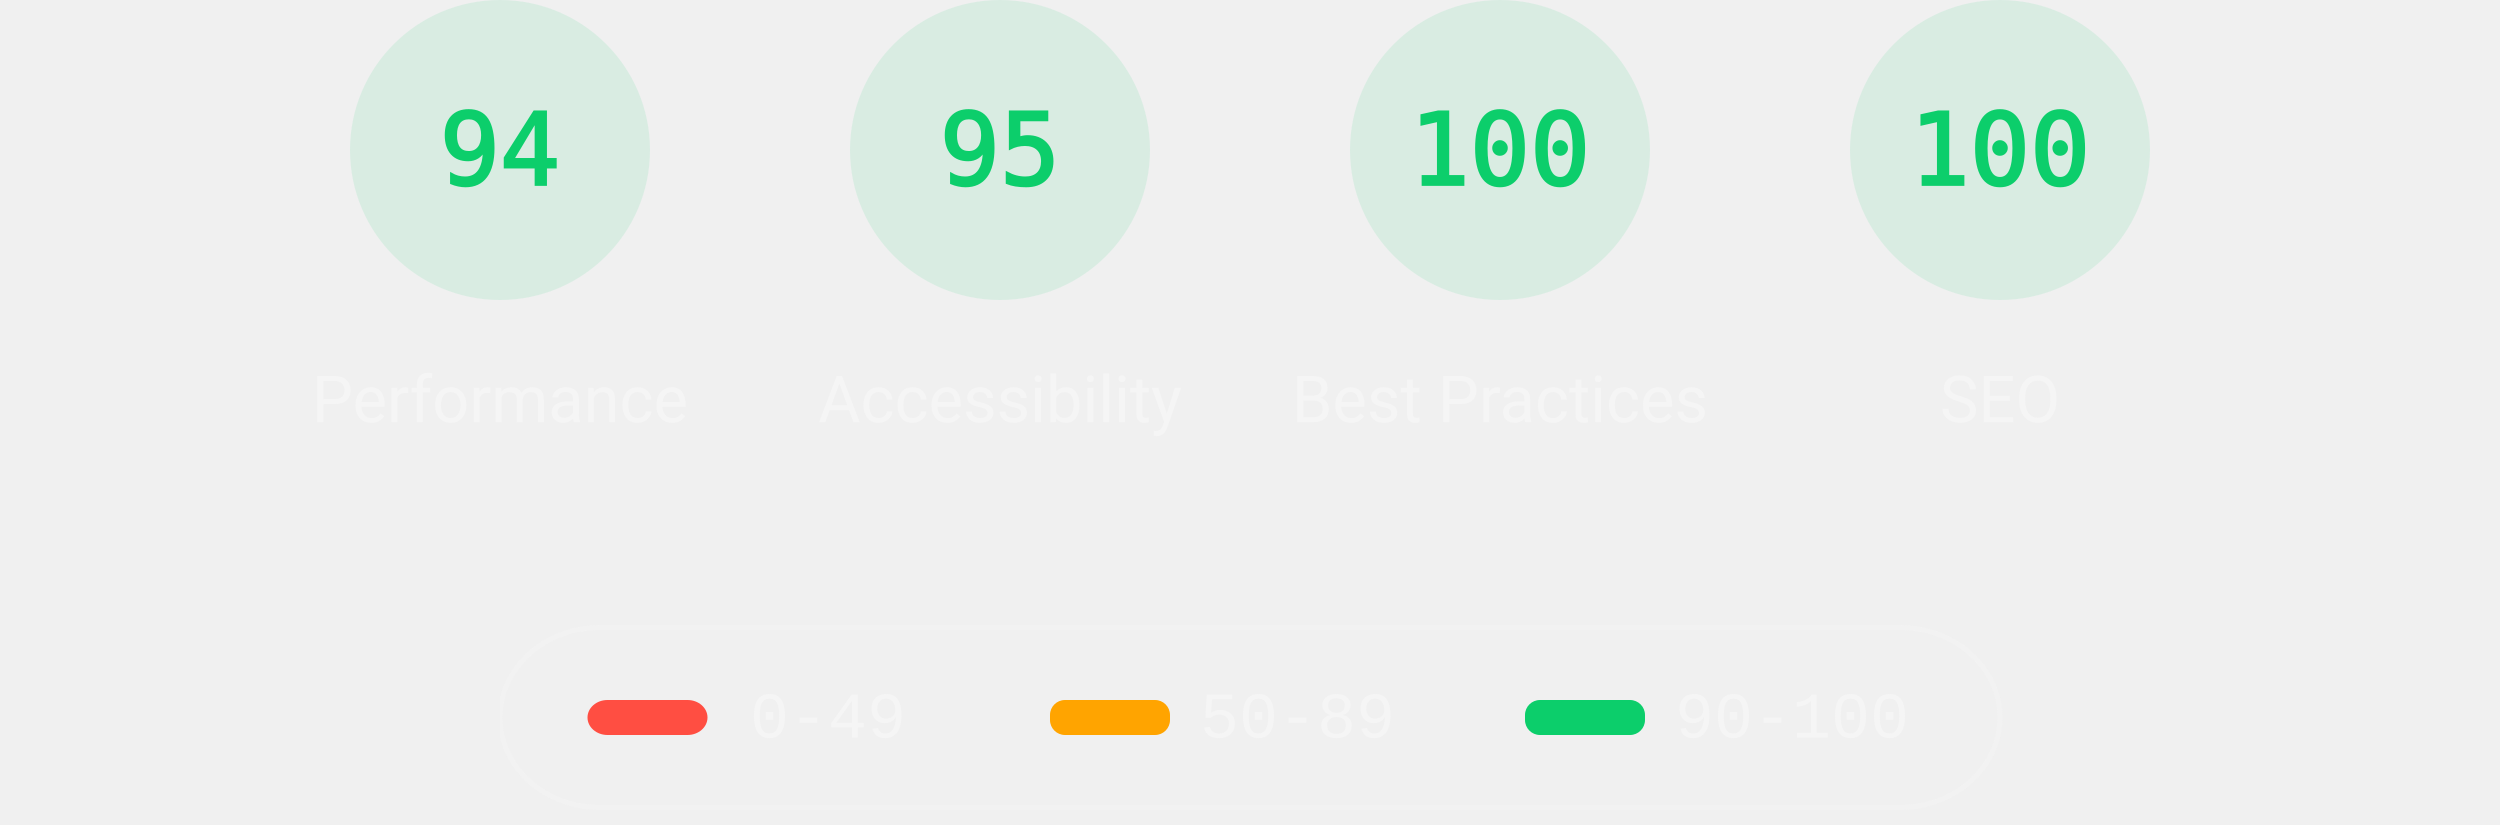
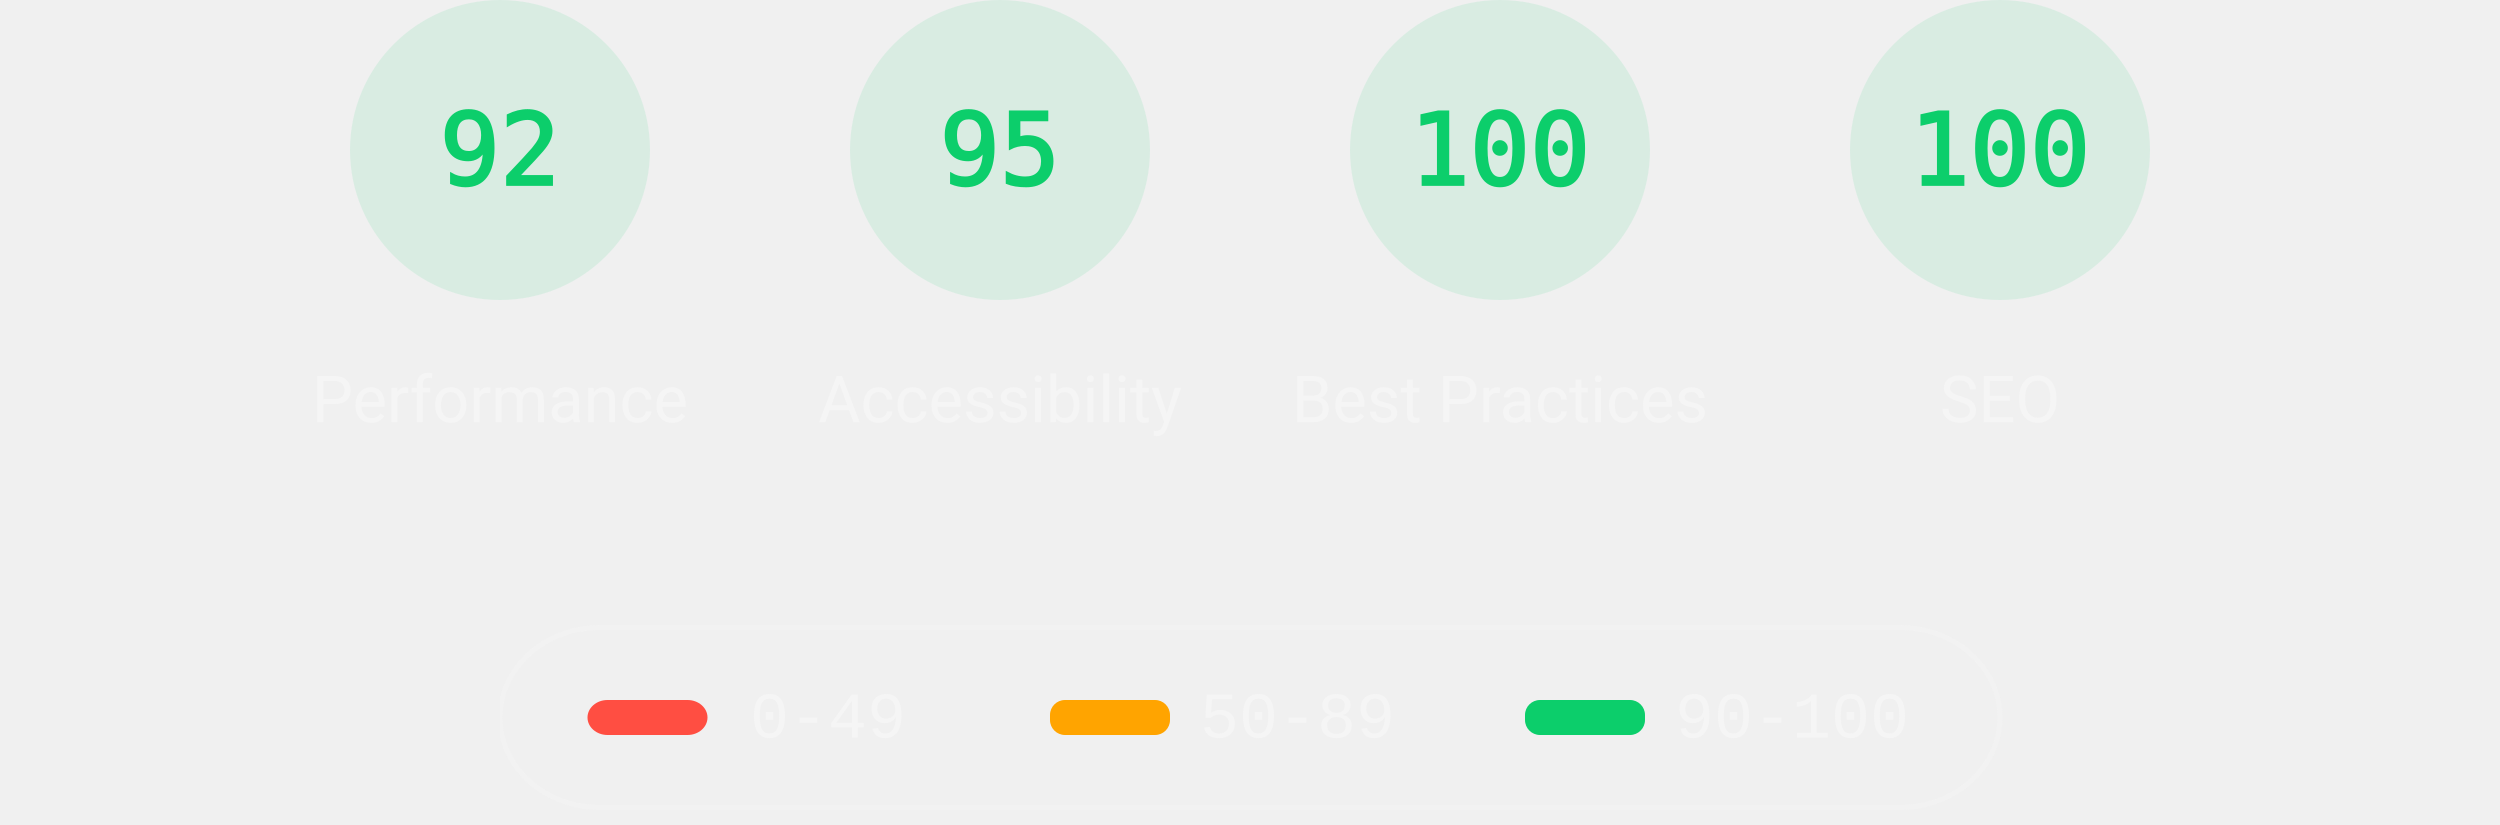
<svg xmlns="http://www.w3.org/2000/svg" class="theme--dark" fill="none" width="1000" height="330">
  <style>
			.gauge-base {
				opacity: 0.1
			}

			.gauge-arc {
				fill: none;
				animation-delay: 250ms;
				stroke-linecap: round;
				transform: rotate(-90deg);
				transform-origin: 100px 60px;
				animation: load-gauge 1s ease forwards
			}

			.guage-text {
				font-size: 40px;
				font-family: monospace;
				text-align: center
			}

			.guage-red {
				color: #ff4e42;
				fill: #ff4e42;
				stroke: #ff4e42
			}
			.guage-orange {
				color: #ffa400;
				fill: #ffa400;
				stroke: #ffa400
			}
			.guage-green {
				color: #0cce6b;
				fill: #0cce6b;
				stroke: #0cce6b
			}
			.theme--agnostic .guage-undefined {
				color: #5c5c5c;
				fill: #5c5c5c;
				stroke: #5c5c5c
			}
			.theme--light .guage-undefined {
				color: #1e1e1e;
				fill: #1e1e1e;
				stroke: #1e1e1e
			}
			.theme--dark .guage-undefined {
				color: #f5f5f5;
				fill: #f5f5f5;
				stroke: #f5f5f5
			}

			.guage-title {
				stroke: none;
				font-size: 26px;
				line-height: 26px;
				font-family: Roboto, Halvetica, Arial, sans-serif
			}
			.metric.guage-title {
				font-family: 'Courier New', Courier, monospace
			}
			.theme--agnostic .guage-title {
				color: #737373;
				fill: #737373
			}
			.theme--light .guage-title {
				color: #212121;
				fill: #212121
			}
			.theme--dark .guage-title {
				color: #f5f5f5;
				fill: #f5f5f5
			}

			@keyframes load-gauge {
				from {
					stroke-dasharray: 0 352.858
				}
			}
			.lh-gauge--pwa__disc {
				fill: #e0e0e0
			}
			.lh-gauge--pwa__logo {
				position: relative;
				fill: #b0b0b0
			}
			.lh-gauge--pwa__invisible {
				display: none
			}
			.lh-gauge--pwa__visible {
				display: inline
			}
			.guage-invisible {
				display: none
			}
			.lh-gauge--pwa__logo--primary-color {
				fill: #304ffe
			}
			.theme--agnostic .lh-gauge--pwa__logo--secondary-color {
				fill: #787878
			}
			.theme--light .lh-gauge--pwa__logo--secondary-color {
				fill: #3d3d3d
			}
			.theme--dark .lh-gauge--pwa__logo--secondary-color {
				fill: #d8b6b6
			}
			.theme--light #svg_2 {
				stroke: #00000022
			}
			.theme--agnostic #svg_2 {
				stroke: #616161
			}
			.theme--light #svg_2 {
				stroke: #00000022
			}
			.theme--dark #svg_2 {
				stroke: #f5f5f566
			}
		</style>
  <svg class="guage-div guage-perf guage-green" viewBox="0 0 200 200" width="200" height="200" x="100" y="0">
    <circle class="gauge-base" r="56" cx="100" cy="60" stroke-width="8" />
-     <circle class="gauge-arc guage-arc-1" r="56" cx="100" cy="60" stroke-width="8" style="stroke-dasharray: 330.747, 351.858;" />
-     <text class="guage-text" x="100px" y="60px" alignment-baseline="central" dominant-baseline="central" text-anchor="middle">94</text>
+     <circle class="gauge-arc guage-arc-1" r="56" cx="100" cy="60" stroke-width="8" style="stroke-dasharray: 323.709, 351.858;" />
+     <text class="guage-text" x="100px" y="60px" alignment-baseline="central" dominant-baseline="central" text-anchor="middle">92</text>
    <text class="guage-title" x="100px" y="160px" alignment-baseline="central" dominant-baseline="central" text-anchor="middle">Performance</text>
  </svg>
  <svg class="guage-div guage-acc guage-green" viewBox="0 0 200 200" width="200" height="200" x="300" y="0">
    <circle class="gauge-base" r="56" cx="100" cy="60" stroke-width="8" />
    <circle class="gauge-arc guage-arc-2" r="56" cx="100" cy="60" stroke-width="8" style="stroke-dasharray: 334.265, 351.858;" />
    <text class="guage-text" x="100px" y="60px" alignment-baseline="central" dominant-baseline="central" text-anchor="middle">95</text>
    <text class="guage-title" x="100px" y="160px" alignment-baseline="central" dominant-baseline="central" text-anchor="middle">Accessibility</text>
  </svg>
  <svg class="guage-div guage-best guage-green" viewBox="0 0 200 200" width="200" height="200" x="500" y="0">
    <circle class="gauge-base" r="56" cx="100" cy="60" stroke-width="8" />
    <circle class="gauge-arc guage-arc-3" r="56" cx="100" cy="60" stroke-width="8" style="stroke-dasharray: 351.858, 351.858;" />
    <text class="guage-text" x="100px" y="60px" alignment-baseline="central" dominant-baseline="central" text-anchor="middle">100</text>
    <text class="guage-title" x="100px" y="160px" alignment-baseline="central" dominant-baseline="central" text-anchor="middle">Best Practices</text>
  </svg>
  <svg class="guage-div guage-seo guage-green" viewBox="0 0 200 200" width="200" height="200" x="700" y="0">
    <circle class="gauge-base" r="56" cx="100" cy="60" stroke-width="8" />
    <circle class="gauge-arc guage-arc-4" r="56" cx="100" cy="60" stroke-width="8" style="stroke-dasharray: 351.858, 351.858;" />
    <text class="guage-text" x="100px" y="60px" alignment-baseline="central" dominant-baseline="central" text-anchor="middle">100</text>
    <text class="guage-title" x="100px" y="160px" alignment-baseline="central" dominant-baseline="central" text-anchor="middle">SEO</text>
  </svg>
  <svg class="guage-div guage-pwa guage-invisible" viewBox="0 0 200 200" width="200" height="200" x="900" y="0">
    <svg viewBox="0 0 60 60" width="112" height="112" x="44" y="4">
      <defs>
        <linearGradient id="lh-gauge--pwa__check-circle__gradient-0" x1="50%" y1="0%" x2="50%" y2="100%">
          <stop stop-color="#00C852" offset="0%" />
          <stop stop-color="#009688" offset="100%" />
        </linearGradient>
        <linearGradient id="lh-gauge--pwa__installable__shadow-gradient-0" x1="76.056%" x2="24.111%" y1="82.995%" y2="24.735%">
          <stop stop-color="#A5D6A7" offset="0%" />
          <stop stop-color="#80CBC4" offset="100%" />
        </linearGradient>
        <linearGradient id="lh-gauge--pwa__fast-reliable__shadow-gradient-0" x1="76.056%" y1="82.995%" x2="25.678%" y2="26.493%">
          <stop stop-color="#64B5F6" offset="0%" />
          <stop stop-color="#2979FF" offset="100%" />
        </linearGradient>
        <g id="lh-gauge--pwa__fast-reliable-badge-0">
          <circle fill="#FFFFFF" cx="10" cy="10" r="10" />
          <path fill="#304FFE" d="M10 3.58l5.25 2.34v3.5c0 3.23-2.24 6.26-5.25 7-3.01-.74-5.25-3.77-5.25-7v-3.5L10 3.58zm-.47 10.74l2.76-4.83.03-.07c.04-.08 0-.24-.22-.24h-1.64l.47-3.26h-.47l-2.7 4.77c-.02.01.05-.1-.04.05-.09.16-.1.31.18.31h1.63l-.47 3.27h.47z" />
        </g>
        <g id="lh-gauge--pwa__installable-badge-0">
          <circle fill="#FFFFFF" cx="10" cy="10" r="10" />
          <path fill="#009688" d="M10 4.167A5.835 5.835 0 0 0 4.167 10 5.835 5.835 0 0 0 10 15.833 5.835 5.835 0 0 0 15.833 10 5.835 5.835 0 0 0 10 4.167zm2.917 6.416h-2.334v2.334H9.417v-2.334H7.083V9.417h2.334V7.083h1.166v2.334h2.334v1.166z" />
        </g>
      </defs>
      <g stroke="none" fill-rule="nonzero">
        <circle class="lh-gauge--pwa__disc" cx="30" cy="30" r="30" />
        <g class="lh-gauge--pwa__logo">
          <path d="M35.66 19.39l.7-1.75h2L37.4 15 38.6 12l3.4 9h-2.51l-.58-1.61z" />
          <path d="M33.52 21l3.65-9h-2.42l-2.5 5.82L30.5 12h-1.86l-1.9 5.82-1.35-2.65-1.21 3.72L25.4 21h2.38l1.72-5.2 1.64 5.2z" />
          <path fill-rule="nonzero" d="M20.3 17.91h1.48c.45 0 .85-.05 1.2-.15l.39-1.18 1.07-3.3a2.64 2.64 0 0 0-.28-.37c-.55-.6-1.36-.91-2.42-.91H18v9h2.3V17.9zm1.96-3.84c.22.22.33.5.33.87 0 .36-.1.65-.29.87-.2.23-.59.35-1.15.35h-.86v-2.41h.87c.52 0 .89.1 1.1.32z" />
        </g>
        <rect class="lh-gauge--pwa__component lh-gauge--pwa__na-line lh-gauge--pwa__invisible" fill="#FFFFFF" x="20" y="32" width="20" height="4" rx="2" />
        <g class="lh-gauge--pwa__component lh-gauge--pwa__fast-reliable-badge lh-gauge--pwa__invisible" transform="translate(20, 29)">
          <path fill="url(#lh-gauge--pwa__fast-reliable__shadow-gradient-0)" d="M33.63 19.49A30 30 0 0 1 16.2 30.36L3 17.14 17.14 3l16.49 16.49z" />
          <use href="#lh-gauge--pwa__fast-reliable-badge-0" />
        </g>
        <g class="lh-gauge--pwa__component lh-gauge--pwa__installable-badge lh-gauge--pwa__invisible" transform="translate(20, 29)">
          <path fill="url(#lh-gauge--pwa__installable__shadow-gradient-0)" d="M33.629 19.487c-4.272 5.453-10.391 9.39-17.415 10.869L3 17.142 17.142 3 33.63 19.487z" />
          <use href="#lh-gauge--pwa__installable-badge-0" />
        </g>
        <g class="lh-gauge--pwa__component lh-gauge--pwa__fast-reliable-installable-badges lh-gauge--pwa__invisible">
          <g transform="translate(8, 29)">
            <path fill="url(#lh-gauge--pwa__fast-reliable__shadow-gradient-0)" d="M16.321 30.463L3 17.143 17.142 3l22.365 22.365A29.864 29.864 0 0 1 22 31c-1.942 0-3.84-.184-5.679-.537z" />
            <use href="#lh-gauge--pwa__fast-reliable-badge-0" />
          </g>
          <g transform="translate(32, 29)">
            <path fill="url(#lh-gauge--pwa__installable__shadow-gradient-0)" d="M25.982 11.84a30.107 30.107 0 0 1-13.08 15.203L3 17.143 17.142 3l8.84 8.84z" />
            <use href="#lh-gauge--pwa__installable-badge-0" />
          </g>
        </g>
        <g class="lh-gauge--pwa__component lh-gauge--pwa__check-circle lh-gauge--pwa__invisible" transform="translate(18, 28)">
          <circle fill="#FFFFFF" cx="12" cy="12" r="12" />
          <path fill="url(#lh-gauge--pwa__check-circle__gradient-0)" d="M12 2a10 10 0 1 0 0 20 10 10 0 0 0 0-20zm-2 15l-5-5 1.41-1.41L10 14.17l7.59-7.59L19 8l-9 9z" />
        </g>
      </g>
    </svg>
    <text class="guage-title" y="160px" alignment-baseline="central" dominant-baseline="central" text-anchor="middle">
      <tspan x="100px" dy="-6px">Progressive</tspan>
      <tspan x="100px" dy="30px">Web App</tspan>
    </text>
  </svg>
  <svg width="604" height="76" x="200" y="250">
    <g>
      <rect fill="none" id="canvas_background" height="80" width="604" y="-1" x="-1" />
      <g display="none" overflow="visible" y="0" x="0" height="100%" width="100%" id="canvasGrid">
        <rect fill="url(#gridpattern)" stroke-width="0" y="0" x="0" height="100%" width="100%" />
      </g>
    </g>
    <g>
      <rect fill-opacity="0" stroke-width="2" rx="40" id="svg_2" height="72" width="600" y="1" x="0" fill="#000000" />
      <rect stroke="#000" rx="8" id="svg_3" height="14" width="48" y="30" x="35" stroke-opacity="null" stroke-width="0" fill="#ff4e42" />
      <rect stroke="#000" rx="6" id="svg_4" height="14" width="48" y="30" x="220" stroke-opacity="null" stroke-width="0" fill="#ffa400" />
      <rect stroke="#000" rx="6" id="svg_5" height="14" width="48" y="30" x="410" stroke-opacity="null" stroke-width="0" fill="#0cce6b" />
      <text class="metric guage-title" xml:space="preserve" text-anchor="start" font-size="26" id="svg_6" y="45" x="100" stroke-opacity="null" stroke-width="0" stroke="#000">0-49</text>
      <text class="metric guage-title" xml:space="preserve" text-anchor="start" font-size="26" id="svg_7" y="45" x="280" stroke-opacity="null" stroke-width="0" stroke="#000">50-89</text>
      <text class="metric guage-title" xml:space="preserve" text-anchor="start" font-size="26" id="svg_8" y="45" x="470" stroke-opacity="null" stroke-width="0" stroke="#000">90-100</text>
    </g>
  </svg>
</svg>
